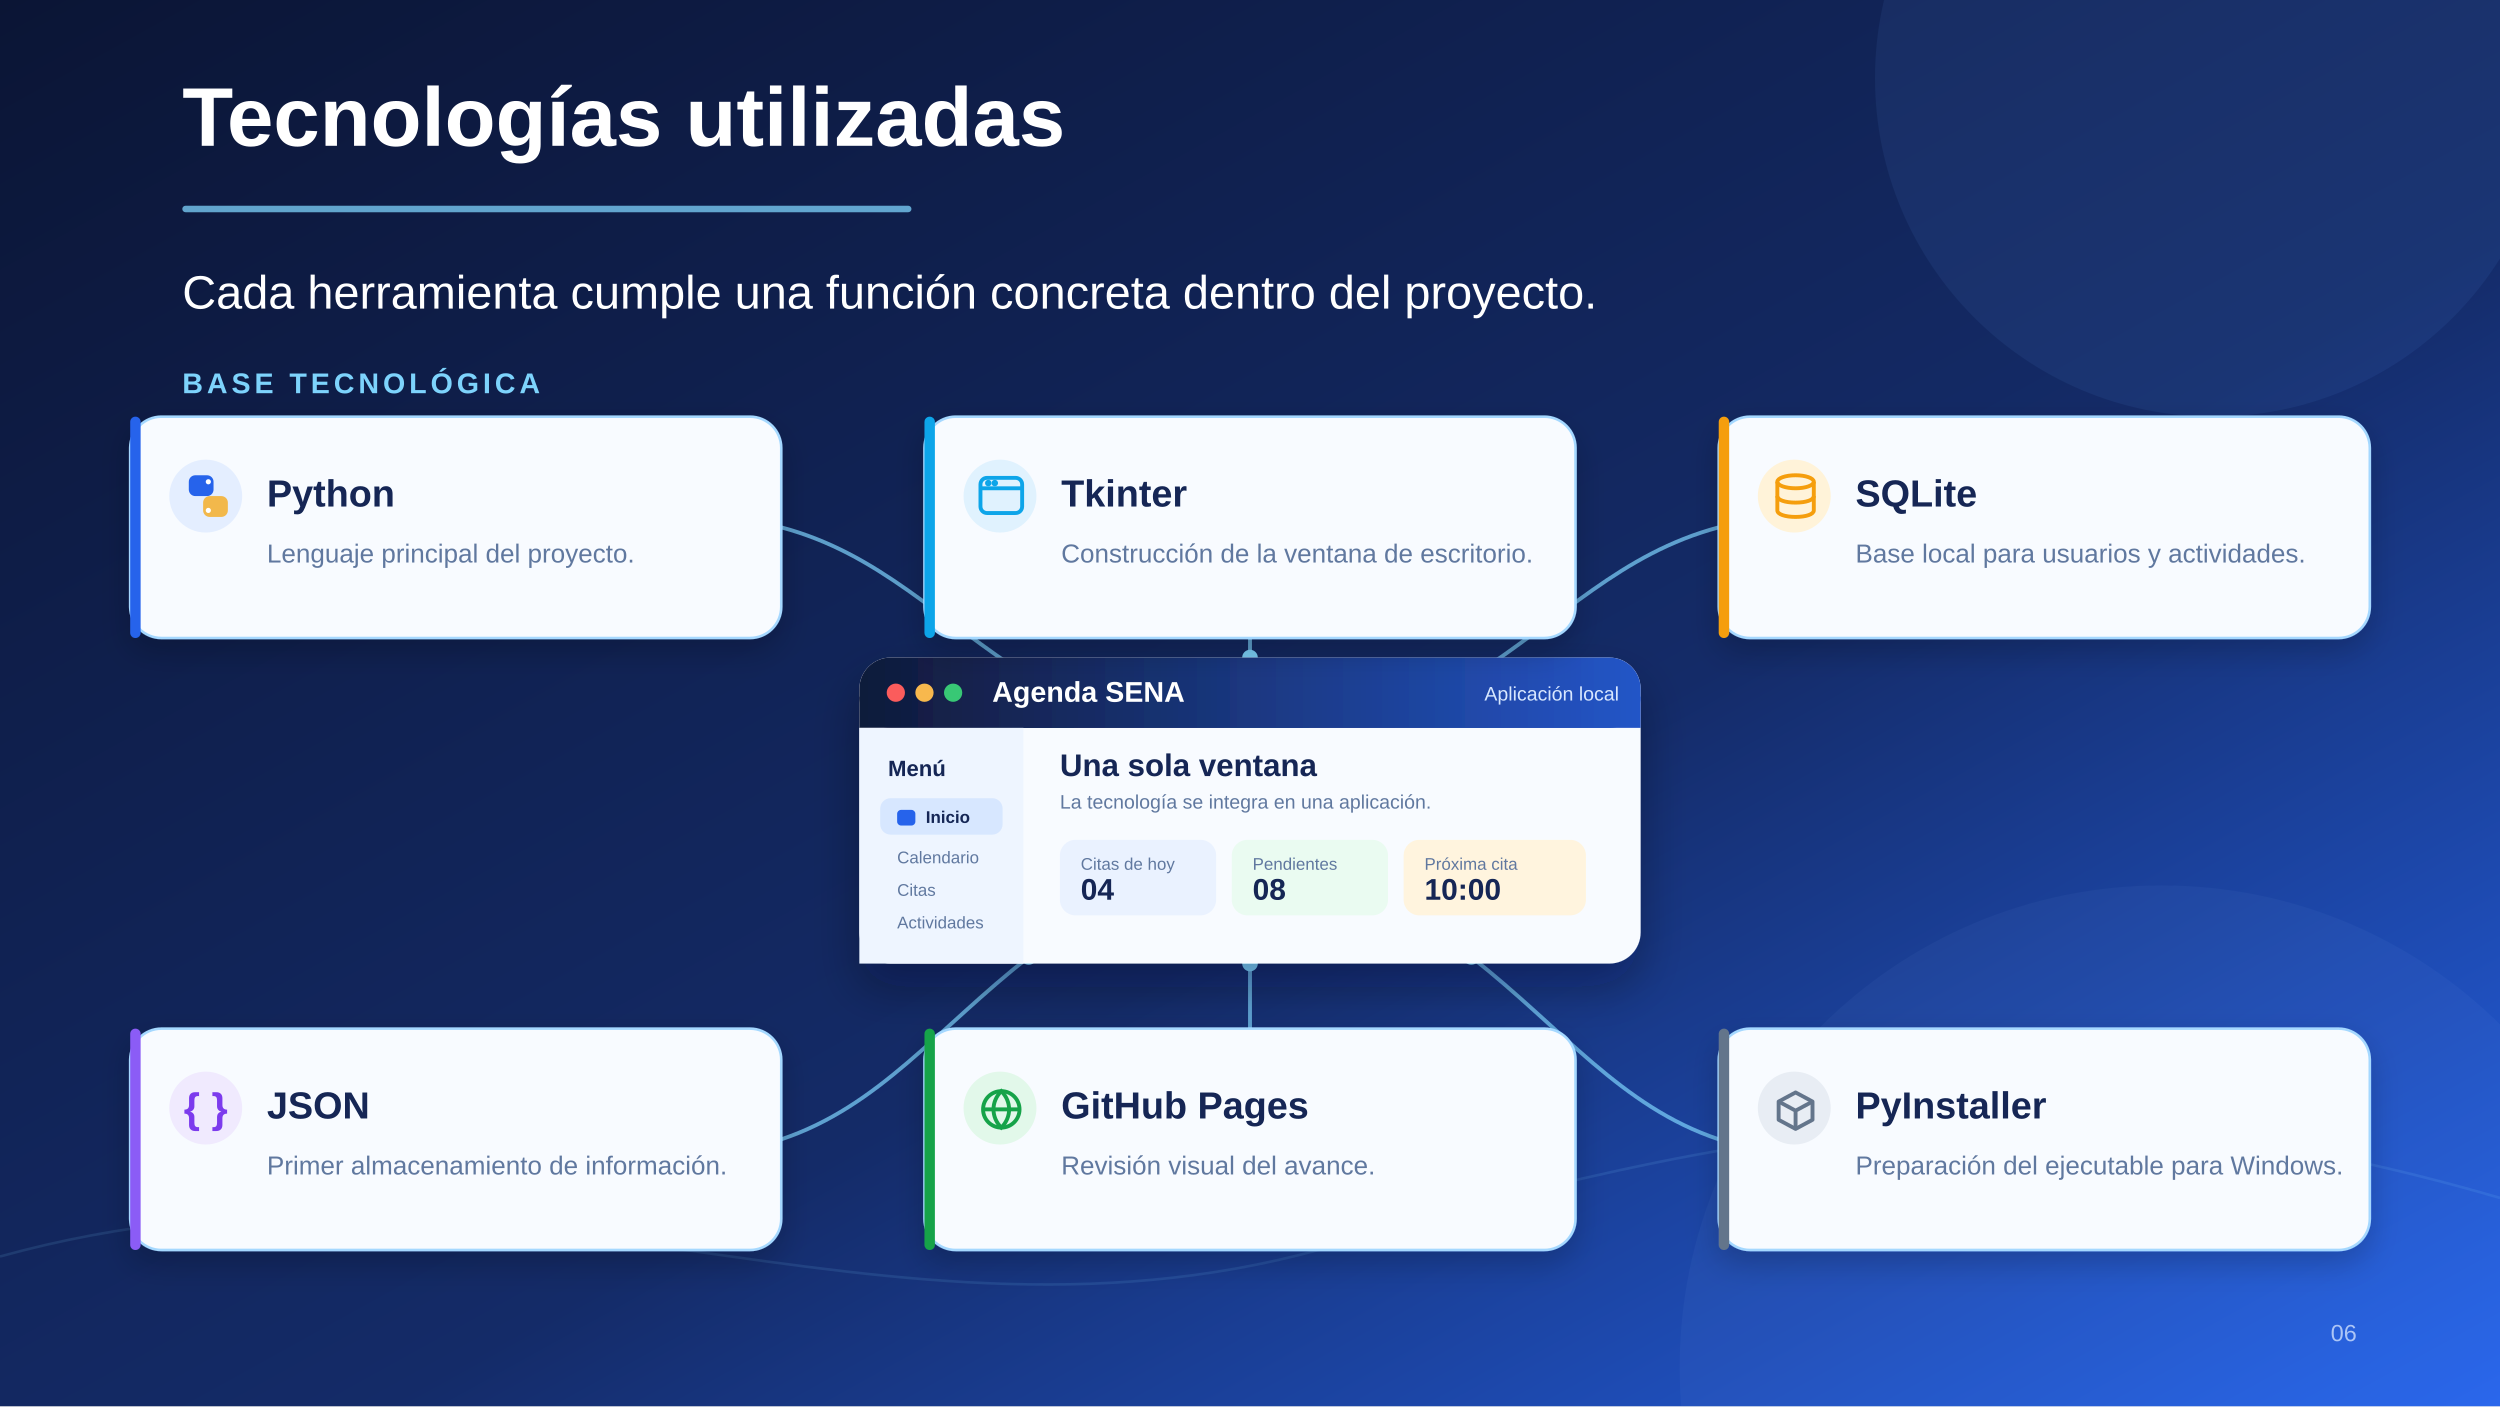
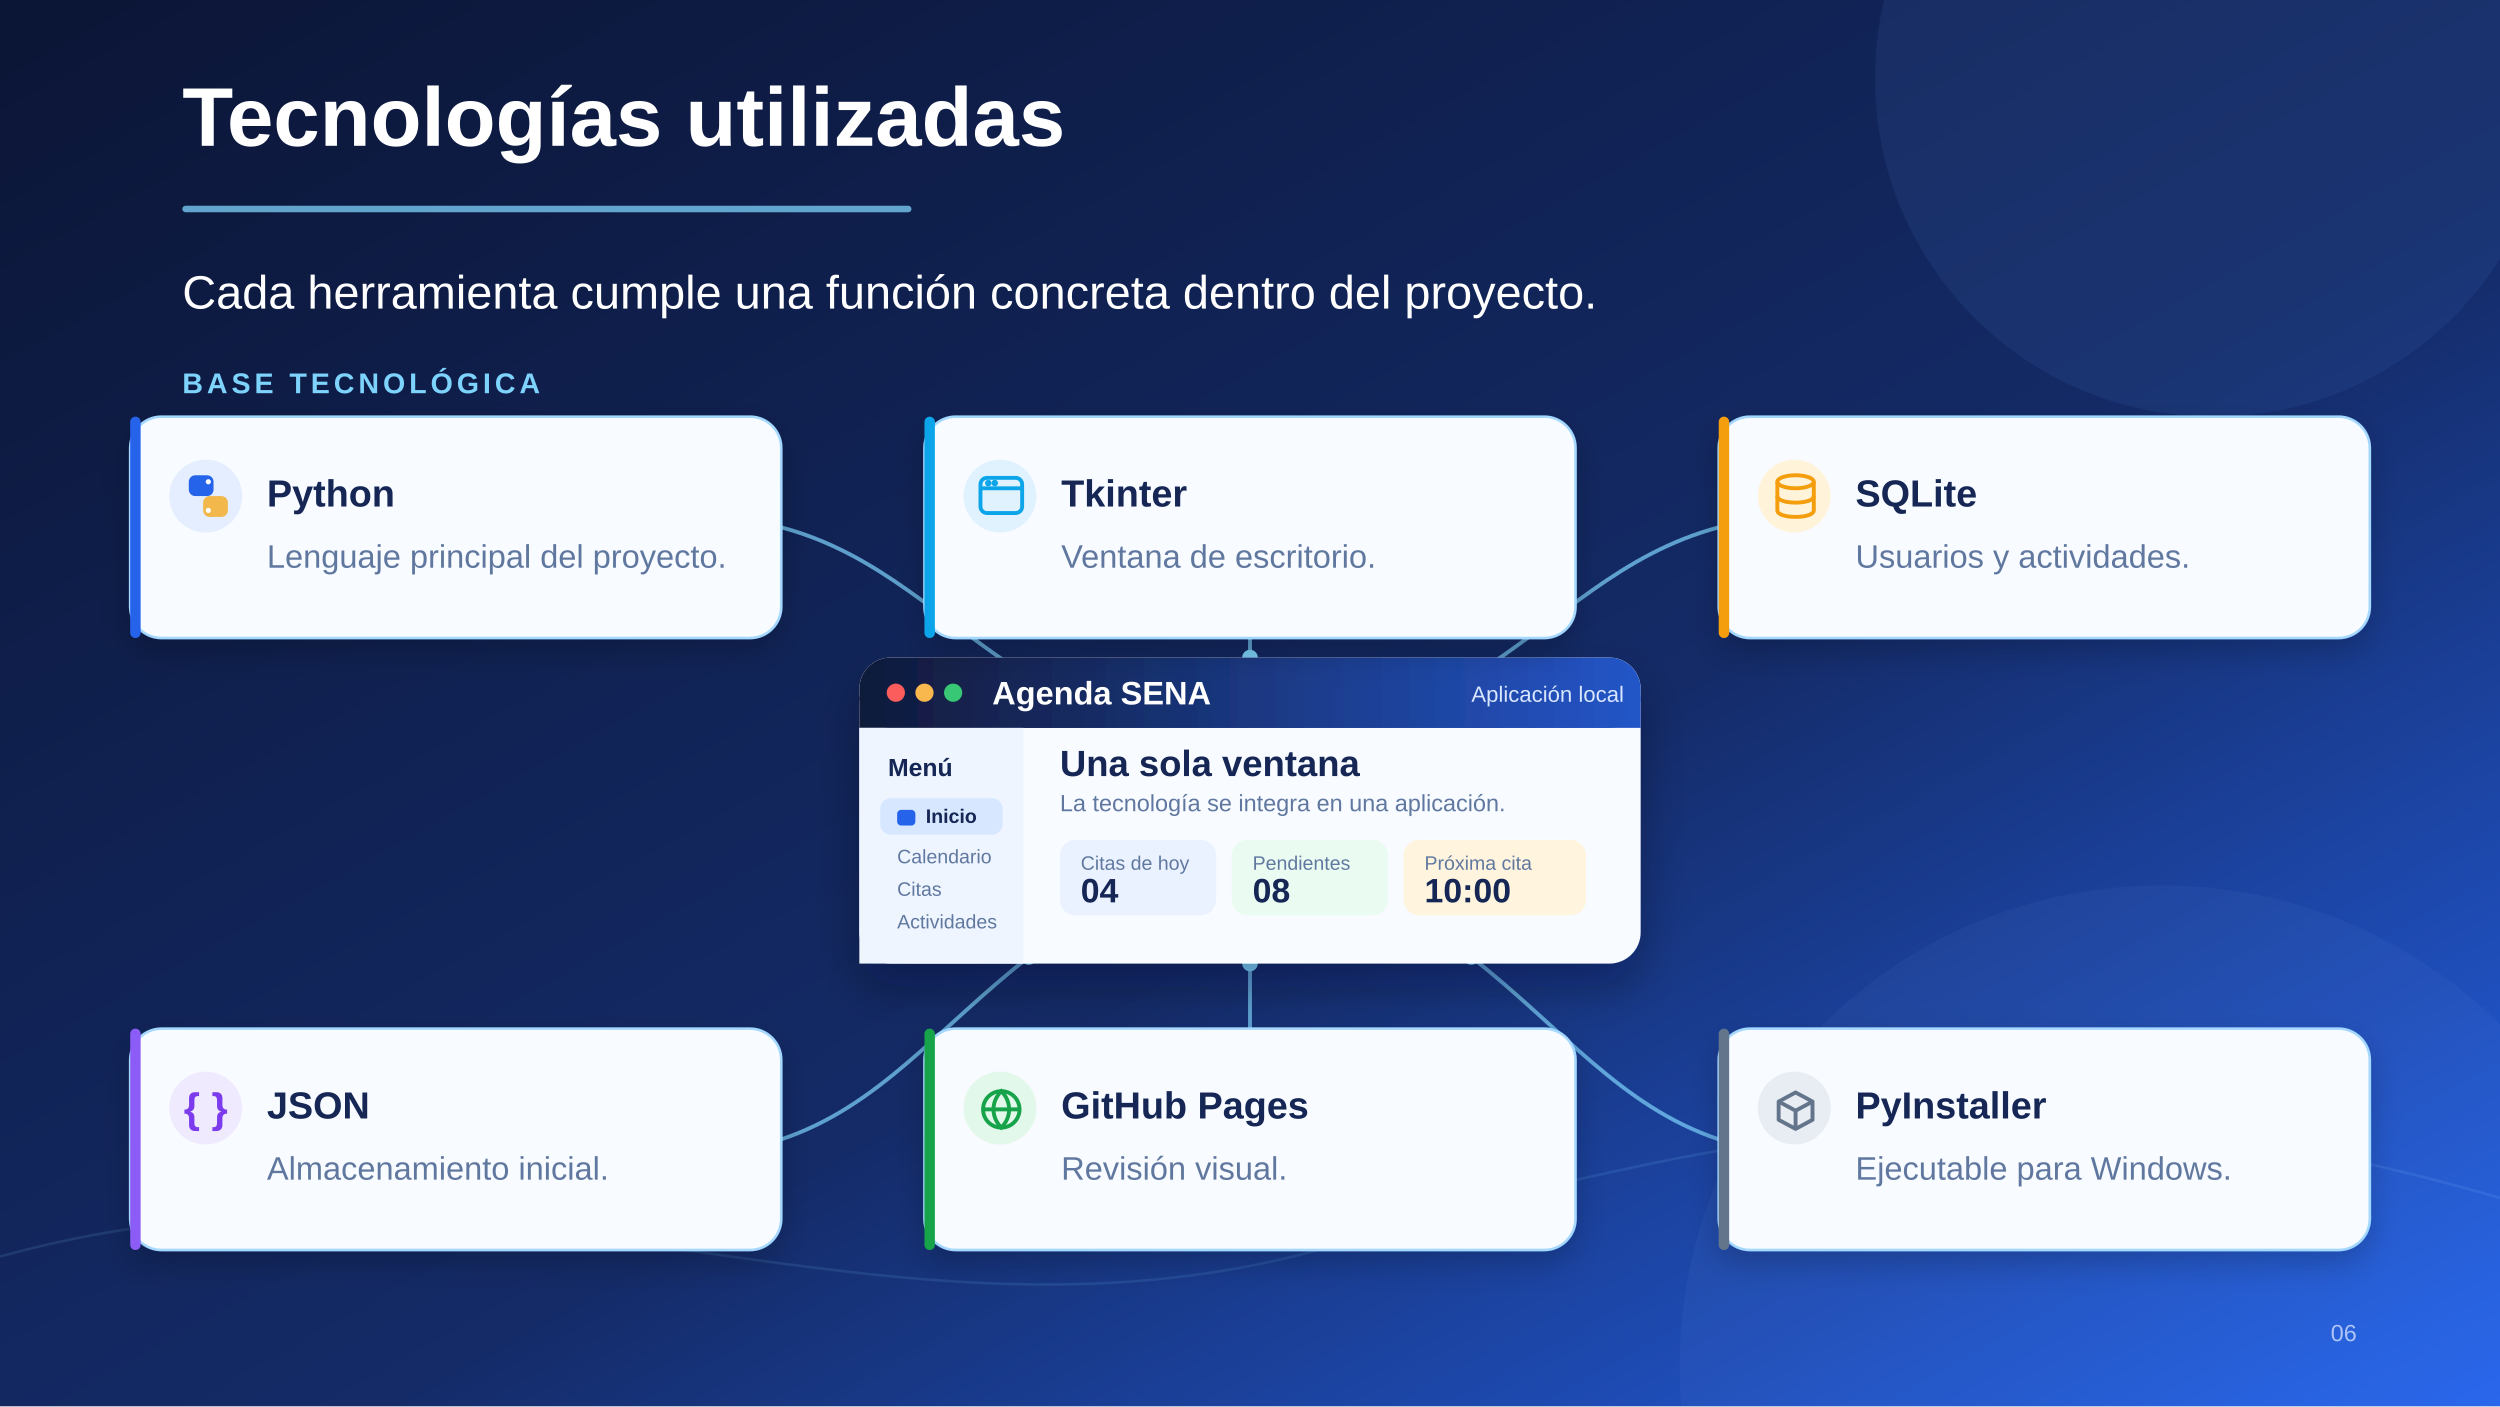
- <svg xmlns="http://www.w3.org/2000/svg" width="1920" height="1080" viewBox="0 0 1920 1080" role="img" aria-labelledby="title desc">
+ <svg xmlns="http://www.w3.org/2000/svg" width="1920" height="1080" viewBox="0 0 1920 1080" role="img" aria-labelledby="title desc" shape-rendering="geometricPrecision" text-rendering="geometricPrecision">
  <defs>
    <linearGradient id="background" x1="0" y1="0" x2="1" y2="1">
      <stop offset="0" stop-color="#0B1535" />
      <stop offset="0.58" stop-color="#142B68" />
      <stop offset="1" stop-color="#2563EB" />
    </linearGradient>
    <linearGradient id="windowBar" x1="0" y1="0" x2="1" y2="0">
      <stop offset="0" stop-color="#101A3A" />
      <stop offset="1" stop-color="#2455C7" />
    </linearGradient>
    <filter id="shadow" x="-20%" y="-20%" width="140%" height="150%">
      <feDropShadow dx="0" dy="18" stdDeviation="18" flood-color="#020617" flood-opacity="0.32" />
    </filter>
    <filter id="softShadow" x="-20%" y="-20%" width="140%" height="150%">
      <feDropShadow dx="0" dy="10" stdDeviation="12" flood-color="#020617" flood-opacity="0.20" />
    </filter>
    <style>
      .sans { font-family: "Segoe UI", "Aptos", "Helvetica Neue", Arial, sans-serif; }
      .display { font-family: "Aptos Display", "Segoe UI", "Aptos", "Helvetica Neue", Arial, sans-serif; }
      .white { fill: #FFFFFF; }
      .soft { fill: #D8E7FF; }
      .sky { fill: #7DD3FC; }
      .navy { fill: #122554; }
      .muted { fill: #60789F; }
      .bold { font-weight: 700; }
      .medium { font-weight: 500; }
    </style>
  </defs>
  <rect width="1920" height="1080" fill="url(#background)" />
  <circle cx="1700" cy="60" r="260" fill="#60A5FA" opacity="0.08" />
  <circle cx="1660" cy="1050" r="370" fill="#93C5FD" opacity="0.05" />
  <path d="M0 965 C380 860 680 1060 1030 955 S1610 830 1920 920" fill="none" stroke="#7DD3FC" stroke-opacity="0.12" stroke-width="2" />
  <g transform="translate(140 112)">
    <text x="0" y="0" class="display white bold" font-size="64">Tecnologías utilizadas</text>
    <rect x="0" y="46" width="560" height="5" rx="2.5" fill="#7DD3FC" opacity="0.75" />
    <text x="0" y="125" class="sans white medium" font-size="36">Cada herramienta cumple una función concreta dentro del proyecto.</text>
    <text x="0" y="190" class="sans sky bold" font-size="22" letter-spacing="3">BASE TECNOLÓGICA</text>
  </g>
  <g fill="none" stroke="#7DD3FC" stroke-width="3" stroke-linecap="round" opacity="0.7">
    <path d="M600 405 C675 425 720 475 790 520" />
    <path d="M960 480 L960 505" />
    <path d="M1320 405 C1245 425 1200 475 1130 520" />
    <path d="M600 875 C675 850 720 790 790 735" />
    <path d="M960 800 L960 740" />
    <path d="M1320 875 C1245 850 1200 790 1130 735" />
  </g>
  <g fill="#7DD3FC">
    <circle cx="790" cy="520" r="6" />
    <circle cx="960" cy="505" r="6" />
    <circle cx="1130" cy="520" r="6" />
    <circle cx="790" cy="735" r="6" />
    <circle cx="960" cy="740" r="6" />
    <circle cx="1130" cy="735" r="6" />
  </g>
  <g transform="translate(660 505)" filter="url(#shadow)">
    <rect width="600" height="235" rx="24" fill="#F8FBFF" />
    <rect width="600" height="54" rx="24" fill="url(#windowBar)" />
    <rect y="30" width="600" height="24" fill="url(#windowBar)" />
    <circle cx="28" cy="27" r="7" fill="#FB5B5B" />
    <circle cx="50" cy="27" r="7" fill="#F8B84E" />
    <circle cx="72" cy="27" r="7" fill="#39C875" />
-     <text x="102" y="34" class="sans white bold" font-size="22">Agenda SENA</text>
-     <text x="480" y="33" class="sans soft" font-size="15">Aplicación local</text>
+     <text x="102" y="36" class="sans white bold" font-size="25">Agenda SENA</text>
+     <text x="470" y="34" class="sans soft" font-size="17">Aplicación local</text>
    <rect y="54" width="126" height="181" fill="#EEF5FF" />
-     <text x="22" y="91" class="sans navy bold" font-size="17">Menú</text>
+     <text x="22" y="91" class="sans navy bold" font-size="19">Menú</text>
    <rect x="16" y="108" width="94" height="28" rx="8" fill="#D7E7FF" />
    <rect x="29" y="117" width="14" height="12" rx="3" fill="#2563EB" />
-     <text x="51" y="127" class="sans navy bold" font-size="13">Inicio</text>
-     <text x="29" y="158" class="sans muted" font-size="13">Calendario</text>
-     <text x="29" y="183" class="sans muted" font-size="13">Citas</text>
-     <text x="29" y="208" class="sans muted" font-size="13">Actividades</text>
-     <text x="154" y="91" class="sans navy bold" font-size="24">Una sola ventana</text>
-     <text x="154" y="116" class="sans muted" font-size="15">La tecnología se integra en una aplicación.</text>
+     <text x="51" y="127" class="sans navy bold" font-size="15">Inicio</text>
+     <text x="29" y="158" class="sans muted" font-size="15">Calendario</text>
+     <text x="29" y="183" class="sans muted" font-size="15">Citas</text>
+     <text x="29" y="208" class="sans muted" font-size="15">Actividades</text>
+     <text x="154" y="91" class="sans navy bold" font-size="28">Una sola ventana</text>
+     <text x="154" y="118" class="sans muted" font-size="18">La tecnología se integra en una aplicación.</text>
    <rect x="154" y="140" width="120" height="58" rx="12" fill="#EAF2FF" />
-     <text x="170" y="163" class="sans muted" font-size="13">Citas de hoy</text>
-     <text x="170" y="186" class="sans navy bold" font-size="23">04</text>
+     <text x="170" y="163" class="sans muted" font-size="15">Citas de hoy</text>
+     <text x="170" y="188" class="sans navy bold" font-size="26">04</text>
    <rect x="286" y="140" width="120" height="58" rx="12" fill="#EAFBF1" />
-     <text x="302" y="163" class="sans muted" font-size="13">Pendientes</text>
-     <text x="302" y="186" class="sans navy bold" font-size="23">08</text>
+     <text x="302" y="163" class="sans muted" font-size="15">Pendientes</text>
+     <text x="302" y="188" class="sans navy bold" font-size="26">08</text>
    <rect x="418" y="140" width="140" height="58" rx="12" fill="#FFF4DE" />
-     <text x="434" y="163" class="sans muted" font-size="13">Próxima cita</text>
-     <text x="434" y="186" class="sans navy bold" font-size="23">10:00</text>
+     <text x="434" y="163" class="sans muted" font-size="15">Próxima cita</text>
+     <text x="434" y="188" class="sans navy bold" font-size="26">10:00</text>
  </g>
  <g transform="translate(100 320)" filter="url(#softShadow)">
    <rect width="500" height="170" rx="24" fill="#F8FBFF" stroke="#A5D8FF" stroke-width="2" />
    <rect width="8" height="170" rx="4" fill="#2563EB" />
    <circle cx="58" cy="61" r="28" fill="#E4EEFF" />
    <g transform="translate(43 45)">
      <rect x="2" y="0" width="19" height="16" rx="5" fill="#2563EB" />
      <circle cx="17" cy="5" r="2" fill="#FFFFFF" />
      <rect x="13" y="16" width="19" height="16" rx="5" fill="#F2B84B" />
      <circle cx="17" cy="27" r="2" fill="#FFFFFF" />
    </g>
    <text x="105" y="69" class="sans navy bold" font-size="29">Python</text>
-     <text x="105" y="112" class="sans muted" font-size="20">Lenguaje principal del proyecto.</text>
+     <text x="105" y="116" class="sans muted" font-size="25">Lenguaje principal del proyecto.</text>
  </g>
  <g transform="translate(710 320)" filter="url(#softShadow)">
    <rect width="500" height="170" rx="24" fill="#F8FBFF" stroke="#A5D8FF" stroke-width="2" />
    <rect width="8" height="170" rx="4" fill="#0EA5E9" />
    <circle cx="58" cy="61" r="28" fill="#E0F2FE" />
    <g transform="translate(42 45)" fill="none" stroke="#0EA5E9" stroke-width="3">
      <rect x="1" y="2" width="32" height="27" rx="5" />
      <line x1="1" y1="10" x2="33" y2="10" />
      <circle cx="7" cy="6" r="1" fill="#0EA5E9" />
      <circle cx="12" cy="6" r="1" fill="#0EA5E9" />
    </g>
    <text x="105" y="69" class="sans navy bold" font-size="29">Tkinter</text>
-     <text x="105" y="112" class="sans muted" font-size="20">Construcción de la ventana de escritorio.</text>
+     <text x="105" y="116" class="sans muted" font-size="25">Ventana de escritorio.</text>
  </g>
  <g transform="translate(1320 320)" filter="url(#softShadow)">
    <rect width="500" height="170" rx="24" fill="#F8FBFF" stroke="#A5D8FF" stroke-width="2" />
    <rect width="8" height="170" rx="4" fill="#F59E0B" />
    <circle cx="58" cy="61" r="28" fill="#FFF3D9" />
    <g transform="translate(43 43)" fill="none" stroke="#F59E0B" stroke-width="3">
      <ellipse cx="16" cy="7" rx="14" ry="5" fill="#FFF3D9" />
      <path d="M2 7v22c0 3 6 5 14 5s14-2 14-5V7" />
      <path d="M2 18c0 3 6 5 14 5s14-2 14-5" />
    </g>
    <text x="105" y="69" class="sans navy bold" font-size="29">SQLite</text>
-     <text x="105" y="112" class="sans muted" font-size="20">Base local para usuarios y actividades.</text>
+     <text x="105" y="116" class="sans muted" font-size="25">Usuarios y actividades.</text>
  </g>
  <g transform="translate(100 790)" filter="url(#softShadow)">
    <rect width="500" height="170" rx="24" fill="#F8FBFF" stroke="#A5D8FF" stroke-width="2" />
    <rect width="8" height="170" rx="4" fill="#8B5CF6" />
    <circle cx="58" cy="61" r="28" fill="#F0EAFE" />
    <text x="58" y="72" text-anchor="middle" class="sans" fill="#7C3AED" font-size="32" font-weight="700">{ }</text>
    <text x="105" y="69" class="sans navy bold" font-size="29">JSON</text>
-     <text x="105" y="112" class="sans muted" font-size="20">Primer almacenamiento de información.</text>
+     <text x="105" y="116" class="sans muted" font-size="25">Almacenamiento inicial.</text>
  </g>
  <g transform="translate(710 790)" filter="url(#softShadow)">
    <rect width="500" height="170" rx="24" fill="#F8FBFF" stroke="#A5D8FF" stroke-width="2" />
    <rect width="8" height="170" rx="4" fill="#16A34A" />
    <circle cx="58" cy="61" r="28" fill="#E2F8EA" />
    <g transform="translate(42 45)" fill="none" stroke="#16A34A" stroke-width="3">
      <circle cx="17" cy="17" r="14" />
      <path d="M3 17h28M17 3c4 4 6 9 6 14s-2 10-6 14c-4-4-6-9-6-14s2-10 6-14z" />
    </g>
    <text x="105" y="69" class="sans navy bold" font-size="29">GitHub Pages</text>
-     <text x="105" y="112" class="sans muted" font-size="20">Revisión visual del avance.</text>
+     <text x="105" y="116" class="sans muted" font-size="25">Revisión visual.</text>
  </g>
  <g transform="translate(1320 790)" filter="url(#softShadow)">
    <rect width="500" height="170" rx="24" fill="#F8FBFF" stroke="#A5D8FF" stroke-width="2" />
    <rect width="8" height="170" rx="4" fill="#64748B" />
    <circle cx="58" cy="61" r="28" fill="#E8EDF4" />
    <g transform="translate(42 45)" fill="none" stroke="#64748B" stroke-width="3" stroke-linejoin="round">
      <path d="M4 11l13-7 13 7v14l-13 7-13-7z" />
      <path d="M4 11l13 7 13-7M17 18v14" />
    </g>
    <text x="105" y="69" class="sans navy bold" font-size="29">PyInstaller</text>
-     <text x="105" y="112" class="sans muted" font-size="20">Preparación del ejecutable para Windows.</text>
+     <text x="105" y="116" class="sans muted" font-size="25">Ejecutable para Windows.</text>
  </g>
  <text x="1810" y="1030" text-anchor="end" class="sans soft" font-size="18" opacity="0.75">06</text>
</svg>
